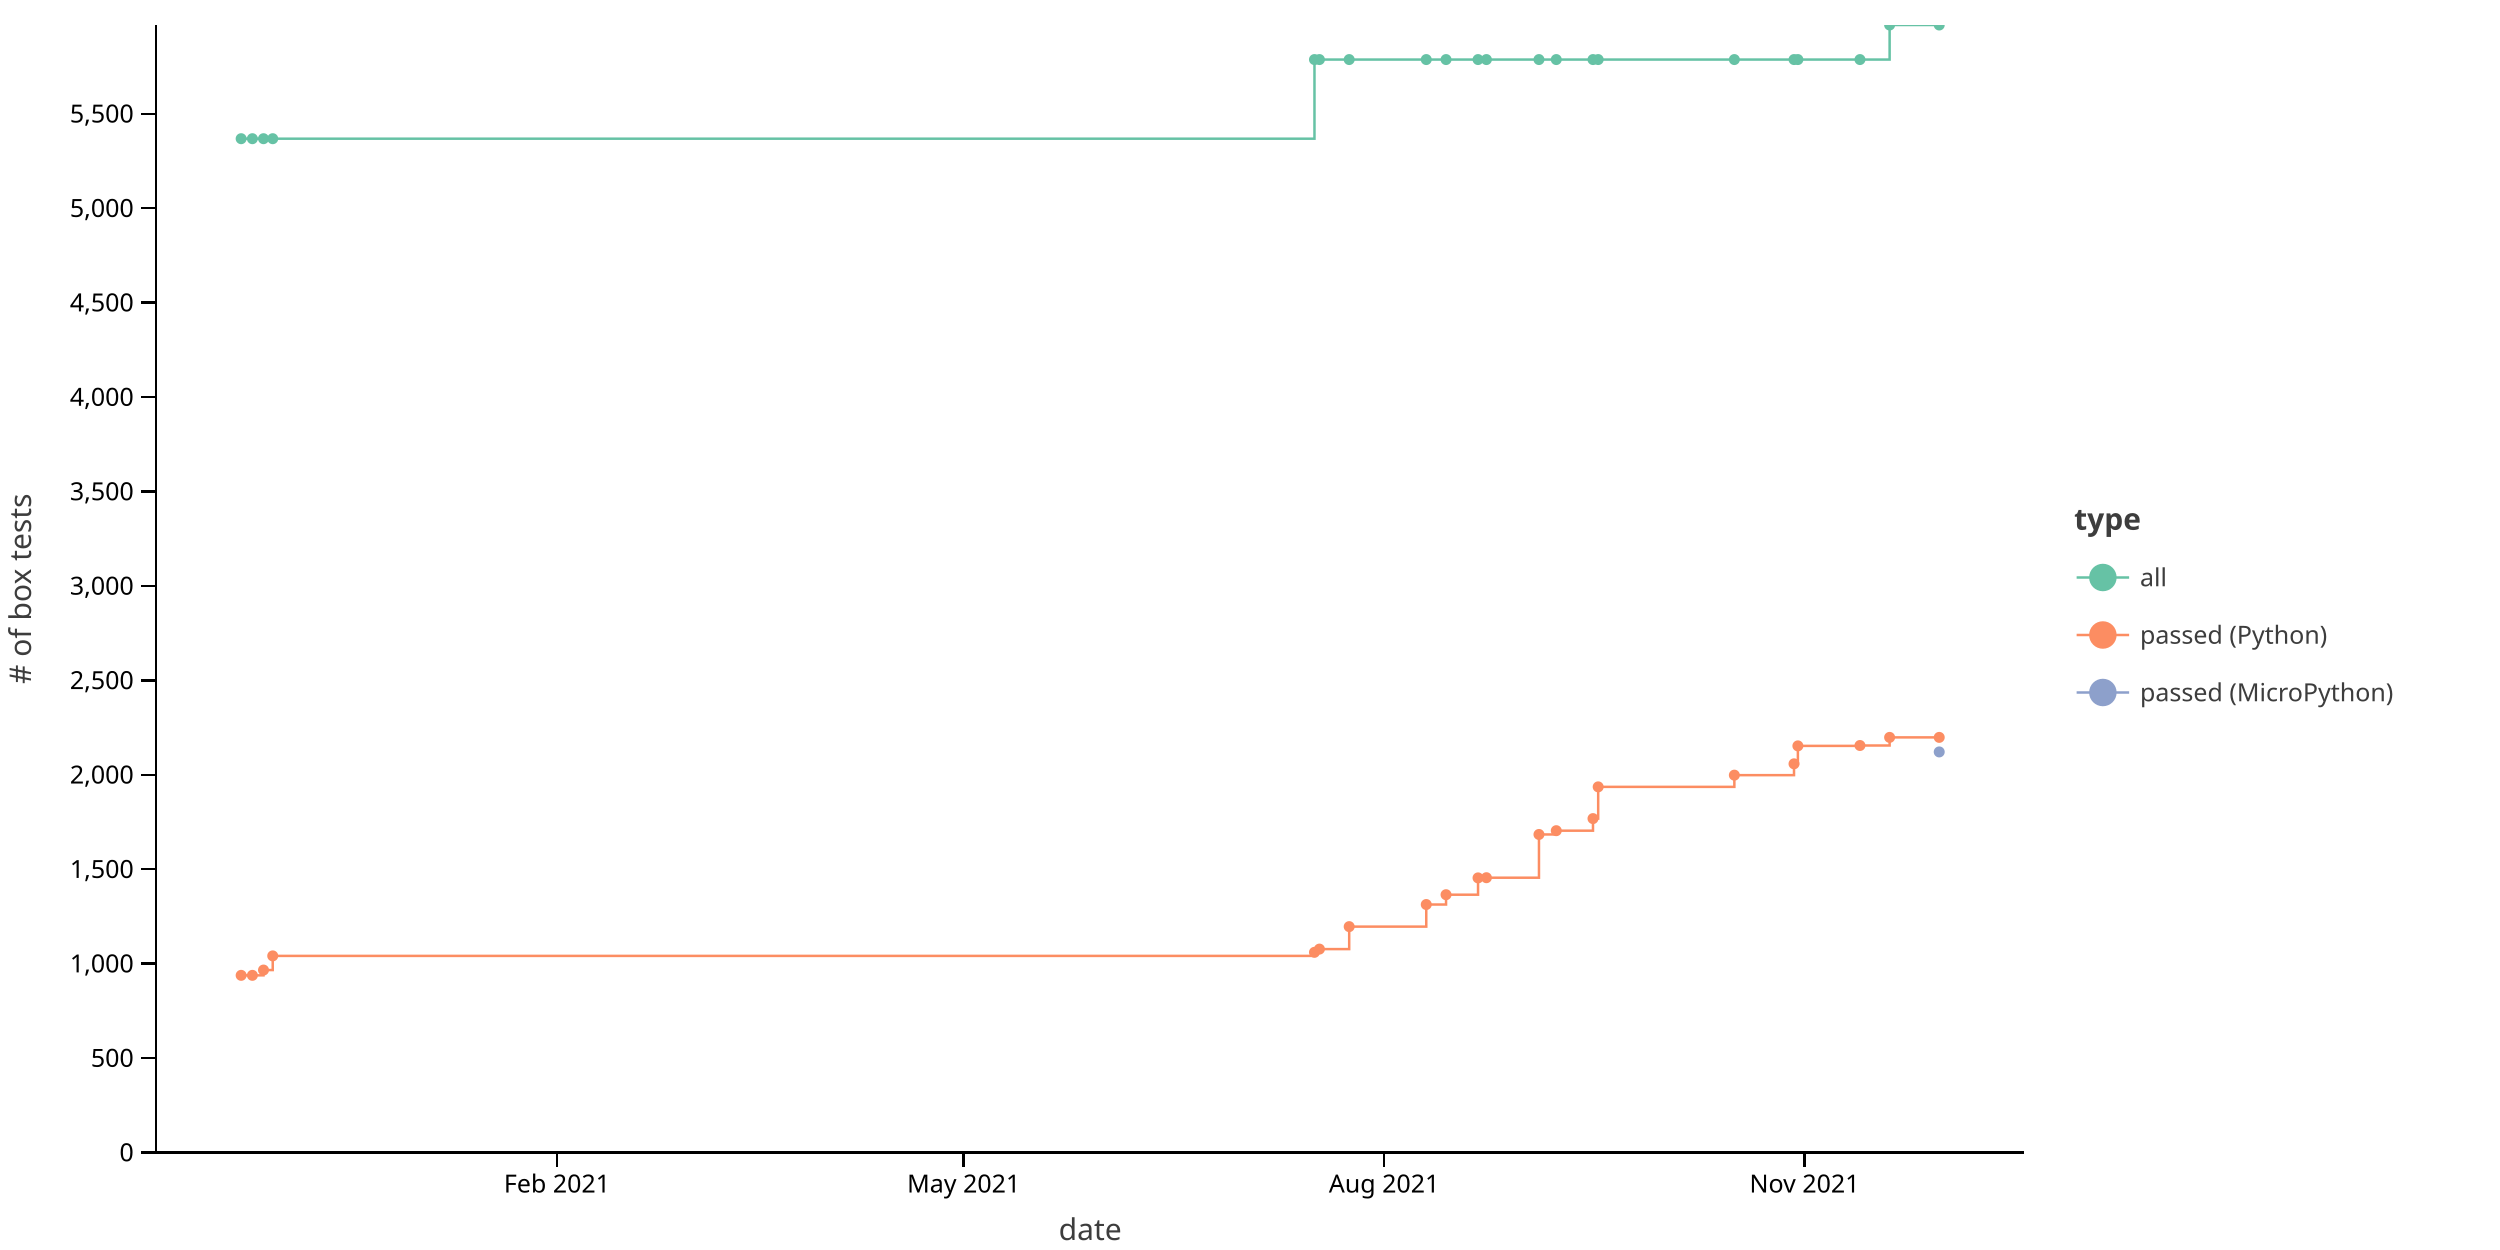
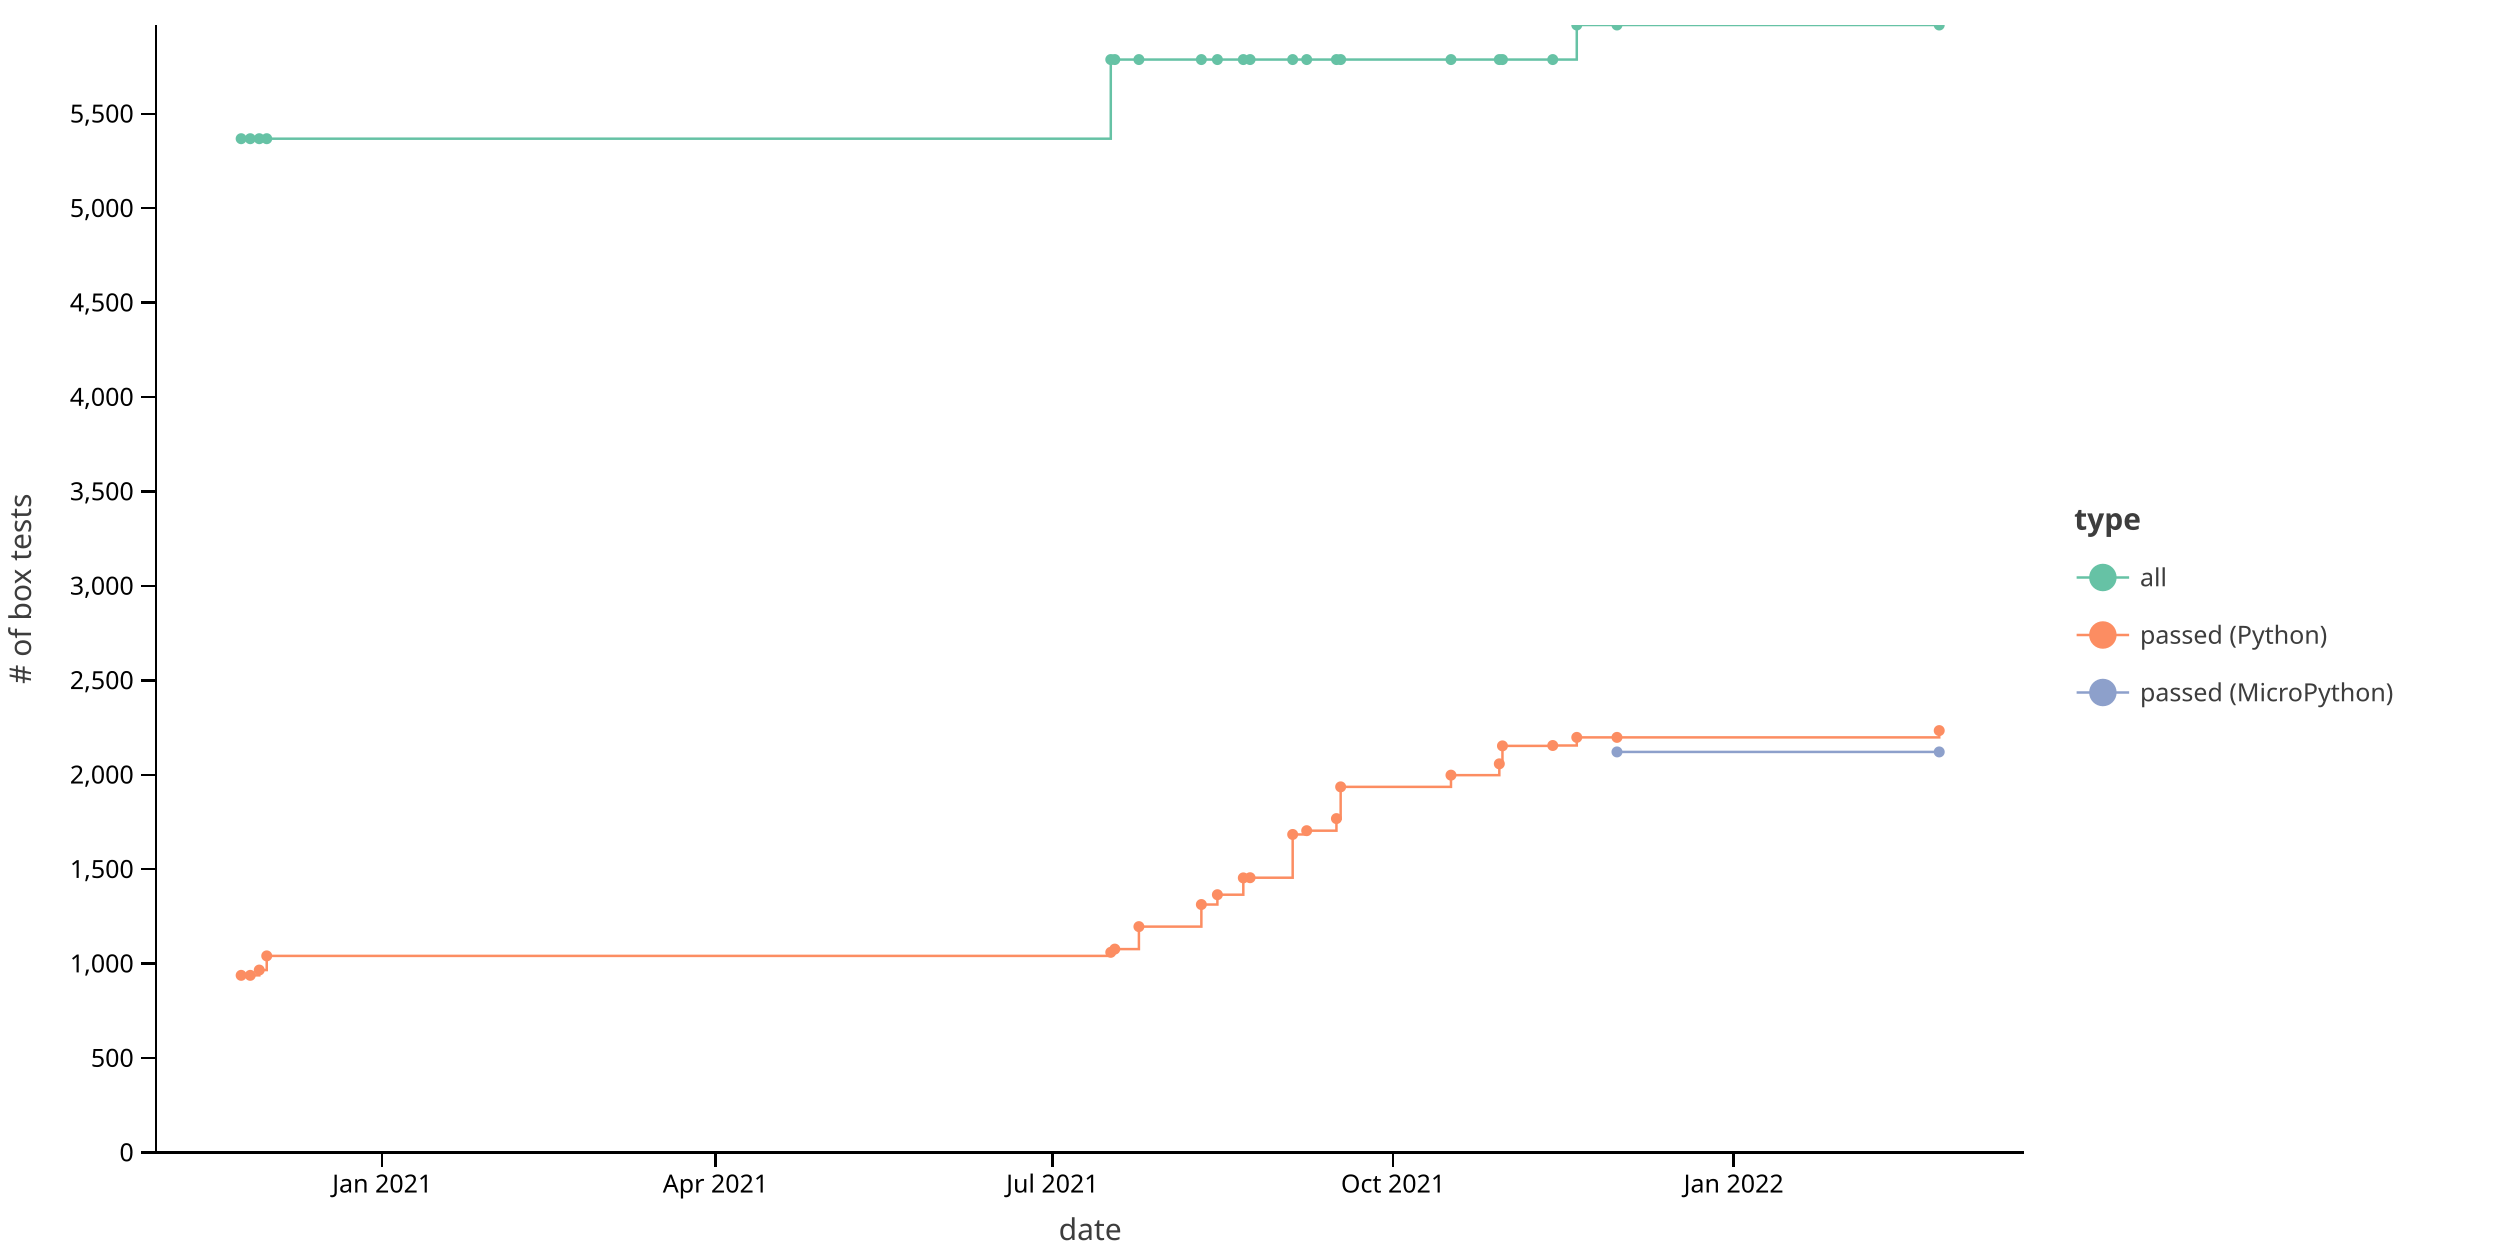
<svg xmlns="http://www.w3.org/2000/svg" class="plt-container" width="1000.0" height="500.0">
  <style type="text/css">
  .plt-container {
	font-family: "Lucida Grande", sans-serif;
	cursor: crosshair;
	user-select: none;
	-webkit-user-select: none;
	-moz-user-select: none;
	-ms-user-select: none;
}
.plt-backdrop {
   fill: white;
}
.plt-transparent .plt-backdrop {
   visibility: hidden;
}
text {
	font-size: 12px;
	fill: #3d3d3d;
	
	text-rendering: optimizeLegibility;
}
.plt-data-tooltip text {
	font-size: 12px;
}
.plt-axis-tooltip text {
	font-size: 12px;
}
.plt-axis line {
	shape-rendering: crispedges;
}
.plt-plot-title {

  font-size: 16.0px;
  font-weight: bold;
}
.plt-axis .tick text {

  font-size: 10.0px;
}
.plt-axis.small-tick-font .tick text {

  font-size: 8.0px;
}
.plt-axis-title text {

  font-size: 12.0px;
}
.plt_legend .legend-title text {

  font-size: 12.0px;
  font-weight: bold;
}
.plt_legend text {

  font-size: 10.0px;
}

  </style>
  <rect class="plt-backdrop" width="100%" height="100%">
  </rect>
  <g class="plt-plot">
    <g transform="translate(20.0 10.0 ) ">
      <g transform="translate(42.5 451.0 ) " class="plt-axis">
-         <g class="tick" transform="translate(160.2793 0.0 ) ">
+         <g class="tick" transform="translate(90.39532 0.0 ) ">
          <line stroke-width="1.0" stroke="rgb(0,0,0)" stroke-opacity="1.0" x2="0.0" y2="6.0">
          </line>
          <g transform="translate(0.0 9.0 ) ">
            <text style="fill:#000000;" text-anchor="middle" dy="0.7em">
-             Feb 2021
-             </text>
-           </g>
-         </g>
-         <g class="tick" transform="translate(322.9644 0.0 ) ">
+             Jan 2021
+             </text>
+           </g>
+         </g>
+         <g class="tick" transform="translate(223.6875 0.0 ) ">
          <line stroke-width="1.0" stroke="rgb(0,0,0)" stroke-opacity="1.0" x2="0.0" y2="6.0">
          </line>
          <g transform="translate(0.0 9.0 ) ">
            <text style="fill:#000000;" text-anchor="middle" dy="0.7em">
-             May 2021
-             </text>
-           </g>
-         </g>
-         <g class="tick" transform="translate(491.1332 0.0 ) ">
+             Apr 2021
+             </text>
+           </g>
+         </g>
+         <g class="tick" transform="translate(358.4607 0.0 ) ">
          <line stroke-width="1.0" stroke="rgb(0,0,0)" stroke-opacity="1.0" x2="0.0" y2="6.0">
          </line>
          <g transform="translate(0.0 9.0 ) ">
            <text style="fill:#000000;" text-anchor="middle" dy="0.7em">
-             Aug 2021
-             </text>
-           </g>
-         </g>
-         <g class="tick" transform="translate(659.3021 0.0 ) ">
+             Jul 2021
+             </text>
+           </g>
+         </g>
+         <g class="tick" transform="translate(494.715 0.0 ) ">
          <line stroke-width="1.0" stroke="rgb(0,0,0)" stroke-opacity="1.0" x2="0.0" y2="6.0">
          </line>
          <g transform="translate(0.0 9.0 ) ">
            <text style="fill:#000000;" text-anchor="middle" dy="0.7em">
-             Nov 2021
+             Oct 2021
+             </text>
+           </g>
+         </g>
+         <g class="tick" transform="translate(630.9692 0.0 ) ">
+           <line stroke-width="1.0" stroke="rgb(0,0,0)" stroke-opacity="1.0" x2="0.0" y2="6.0">
+           </line>
+           <g transform="translate(0.0 9.0 ) ">
+             <text style="fill:#000000;" text-anchor="middle" dy="0.7em">
+             Jan 2022
            </text>
          </g>
        </g>
        <line x1="0.0" y1="0.0" x2="747.15" y2="0.0" stroke-width="1.0" stroke="rgb(0,0,0)" stroke-opacity="1.0">
        </line>
      </g>
      <g transform="translate(42.5 0.0 ) " class="plt-axis">
        <g class="tick" transform="translate(0.0 451.0 ) ">
          <line stroke-width="1.0" stroke="rgb(0,0,0)" stroke-opacity="1.0" x2="-6.0" y2="0.0">
          </line>
          <g transform="translate(-9.0 0.0 ) ">
            <text style="fill:#000000;" text-anchor="end" dy="0.35em">
            0
            </text>
          </g>
        </g>
        <g class="tick" transform="translate(0.0 413.2278 ) ">
          <line stroke-width="1.0" stroke="rgb(0,0,0)" stroke-opacity="1.0" x2="-6.0" y2="0.0">
          </line>
          <g transform="translate(-9.0 0.0 ) ">
            <text style="fill:#000000;" text-anchor="end" dy="0.35em">
            500
            </text>
          </g>
        </g>
        <g class="tick" transform="translate(0.0 375.4556 ) ">
          <line stroke-width="1.0" stroke="rgb(0,0,0)" stroke-opacity="1.0" x2="-6.0" y2="0.0">
          </line>
          <g transform="translate(-9.0 0.0 ) ">
            <text style="fill:#000000;" text-anchor="end" dy="0.35em">
            1,000
            </text>
          </g>
        </g>
        <g class="tick" transform="translate(0.0 337.6834 ) ">
          <line stroke-width="1.0" stroke="rgb(0,0,0)" stroke-opacity="1.0" x2="-6.0" y2="0.0">
          </line>
          <g transform="translate(-9.0 0.0 ) ">
            <text style="fill:#000000;" text-anchor="end" dy="0.35em">
            1,500
            </text>
          </g>
        </g>
        <g class="tick" transform="translate(0.0 299.9112 ) ">
          <line stroke-width="1.0" stroke="rgb(0,0,0)" stroke-opacity="1.0" x2="-6.0" y2="0.0">
          </line>
          <g transform="translate(-9.0 0.0 ) ">
            <text style="fill:#000000;" text-anchor="end" dy="0.35em">
            2,000
            </text>
          </g>
        </g>
        <g class="tick" transform="translate(0.0 262.139 ) ">
          <line stroke-width="1.0" stroke="rgb(0,0,0)" stroke-opacity="1.0" x2="-6.0" y2="0.0">
          </line>
          <g transform="translate(-9.0 0.0 ) ">
            <text style="fill:#000000;" text-anchor="end" dy="0.35em">
            2,500
            </text>
          </g>
        </g>
        <g class="tick" transform="translate(0.0 224.3668 ) ">
          <line stroke-width="1.0" stroke="rgb(0,0,0)" stroke-opacity="1.0" x2="-6.0" y2="0.0">
          </line>
          <g transform="translate(-9.0 0.0 ) ">
            <text style="fill:#000000;" text-anchor="end" dy="0.35em">
            3,000
            </text>
          </g>
        </g>
        <g class="tick" transform="translate(0.0 186.5946 ) ">
          <line stroke-width="1.0" stroke="rgb(0,0,0)" stroke-opacity="1.0" x2="-6.0" y2="0.0">
          </line>
          <g transform="translate(-9.0 0.0 ) ">
            <text style="fill:#000000;" text-anchor="end" dy="0.35em">
            3,500
            </text>
          </g>
        </g>
        <g class="tick" transform="translate(0.0 148.8224 ) ">
          <line stroke-width="1.0" stroke="rgb(0,0,0)" stroke-opacity="1.0" x2="-6.0" y2="0.0">
          </line>
          <g transform="translate(-9.0 0.0 ) ">
            <text style="fill:#000000;" text-anchor="end" dy="0.35em">
            4,000
            </text>
          </g>
        </g>
        <g class="tick" transform="translate(0.0 111.0503 ) ">
          <line stroke-width="1.0" stroke="rgb(0,0,0)" stroke-opacity="1.0" x2="-6.0" y2="0.0">
          </line>
          <g transform="translate(-9.0 0.0 ) ">
            <text style="fill:#000000;" text-anchor="end" dy="0.35em">
            4,500
            </text>
          </g>
        </g>
        <g class="tick" transform="translate(0.0 73.27806 ) ">
          <line stroke-width="1.0" stroke="rgb(0,0,0)" stroke-opacity="1.0" x2="-6.0" y2="0.0">
          </line>
          <g transform="translate(-9.0 0.0 ) ">
            <text style="fill:#000000;" text-anchor="end" dy="0.35em">
            5,000
            </text>
          </g>
        </g>
        <g class="tick" transform="translate(0.0 35.50586 ) ">
          <line stroke-width="1.0" stroke="rgb(0,0,0)" stroke-opacity="1.0" x2="-6.0" y2="0.0">
          </line>
          <g transform="translate(-9.0 0.0 ) ">
            <text style="fill:#000000;" text-anchor="end" dy="0.35em">
            5,500
            </text>
          </g>
        </g>
        <line x1="0.0" y1="0.0" x2="0.0" y2="451.0" stroke-width="1.0" stroke="rgb(0,0,0)" stroke-opacity="1.0">
        </line>
      </g>
      <g transform="translate(42.5 0.0 ) " clip-path="url(#clip-0)" clip-bounds-jfx="[rect (0.0, 0.0), (747.15, 451.0)]">
        <defs>
          <clipPath id="clip-0">
            <rect x="0.0" y="0.0" width="747.15" height="451.0">
            </rect>
          </clipPath>
        </defs>
        <g>
-           <path d="M33.961 45.478 L33.961 45.478 L38.454 45.478 L38.454 45.478 L42.901 45.478 L42.901 45.478 L46.592 45.478 L46.592 45.478 L463.289 45.478 L463.289 13.825 L465.272 13.825 L465.272 13.825 L477.177 13.825 L477.177 13.825 L508.006 13.825 L508.006 13.825 L515.919 13.825 L515.919 13.825 L528.717 13.825 L528.717 13.825 L532.065 13.825 L532.065 13.825 L553.088 13.825 L553.088 13.825 L560.011 13.825 L560.011 13.825 L574.695 13.825 L574.695 13.825 L576.774 13.825 L576.774 13.825 L631.241 13.825 L631.241 13.825 L655.106 13.825 L655.106 13.825 L656.654 13.825 L656.654 13.825 L681.483 13.825 L681.483 13.825 L693.348 13.825 L693.348 0.0 L713.189 0.0 L713.189 0.0 " fill="none" stroke-width="1.0" stroke="rgb(102,194,165)" stroke-opacity="1.0">
+           <path d="M33.961 45.478 L33.961 45.478 L37.602 45.478 L37.602 45.478 L41.205 45.478 L41.205 45.478 L44.195 45.478 L44.195 45.478 L381.812 45.478 L381.812 13.825 L383.419 13.825 L383.419 13.825 L393.065 13.825 L393.065 13.825 L418.043 13.825 L418.043 13.825 L424.454 13.825 L424.454 13.825 L434.823 13.825 L434.823 13.825 L437.536 13.825 L437.536 13.825 L454.57 13.825 L454.57 13.825 L460.179 13.825 L460.179 13.825 L472.077 13.825 L472.077 13.825 L473.761 13.825 L473.761 13.825 L517.891 13.825 L517.891 13.825 L537.227 13.825 L537.227 13.825 L538.481 13.825 L538.481 13.825 L558.598 13.825 L558.598 13.825 L568.211 13.825 L568.211 0.0 L584.287 0.0 L584.287 0.0 L713.189 0.0 L713.189 0.0 " fill="none" stroke-width="1.0" stroke="rgb(102,194,165)" stroke-opacity="1.0">
          </path>
        </g>
        <g>
-           <path d="M33.961 380.139 L33.961 380.139 L38.454 380.139 L38.454 380.139 L42.901 380.139 L42.901 378.024 L46.592 378.024 L46.592 372.358 L463.289 372.358 L463.289 370.923 L465.272 370.923 L465.272 369.639 L477.177 369.639 L477.177 360.649 L508.006 360.649 L508.006 351.81 L515.919 351.81 L515.919 347.882 L528.717 347.882 L528.717 341.158 L532.065 341.158 L532.065 341.083 L553.088 341.083 L553.088 323.783 L560.011 323.783 L560.011 322.272 L574.695 322.272 L574.695 317.438 L576.774 317.438 L576.774 304.746 L631.241 304.746 L631.241 300.062 L655.106 300.062 L655.106 295.53 L656.654 295.53 L656.654 288.353 L681.483 288.353 L681.483 288.202 L693.348 288.202 L693.348 284.953 L713.189 284.953 L713.189 284.953 " fill="none" stroke-width="1.0" stroke="rgb(252,141,98)" stroke-opacity="1.0">
+           <path d="M33.961 380.139 L33.961 380.139 L37.602 380.139 L37.602 380.139 L41.205 380.139 L41.205 378.024 L44.195 378.024 L44.195 372.358 L381.812 372.358 L381.812 370.923 L383.419 370.923 L383.419 369.639 L393.065 369.639 L393.065 360.649 L418.043 360.649 L418.043 351.81 L424.454 351.81 L424.454 347.882 L434.823 347.882 L434.823 341.158 L437.536 341.158 L437.536 341.083 L454.57 341.083 L454.57 323.783 L460.179 323.783 L460.179 322.272 L472.077 322.272 L472.077 317.438 L473.761 317.438 L473.761 304.746 L517.891 304.746 L517.891 300.062 L537.227 300.062 L537.227 295.53 L538.481 295.53 L538.481 288.353 L558.598 288.353 L558.598 288.202 L568.211 288.202 L568.211 284.953 L584.287 284.953 L584.287 284.953 L713.189 284.953 L713.189 282.234 " fill="none" stroke-width="1.0" stroke="rgb(252,141,98)" stroke-opacity="1.0">
          </path>
        </g>
        <g>
-           <path d="M713.189 290.77 L713.189 290.77 " fill="none" stroke-width="1.0" stroke="rgb(141,160,203)" stroke-opacity="1.0">
+           <path d="M584.287 290.77 L584.287 290.77 L713.189 290.77 L713.189 290.77 " fill="none" stroke-width="1.0" stroke="rgb(141,160,203)" stroke-opacity="1.0">
          </path>
        </g>
      </g>
      <g transform="translate(42.5 0.0 ) " clip-path="url(#clip-1)" clip-bounds-jfx="[rect (0.0, 0.0), (747.15, 451.0)]">
        <defs>
          <clipPath id="clip-1">
            <rect x="0.0" y="0.0" width="747.15" height="451.0">
            </rect>
          </clipPath>
        </defs>
        <g>
          <g>
            <circle fill="#66c2a5" stroke="#66c2a5" stroke-opacity="0.0" stroke-width="0.0" cx="33.961" cy="45.478" r="2.2" />
-             <circle fill="#66c2a5" stroke="#66c2a5" stroke-opacity="0.0" stroke-width="0.0" cx="38.454" cy="45.478" r="2.2" />
-             <circle fill="#66c2a5" stroke="#66c2a5" stroke-opacity="0.0" stroke-width="0.0" cx="42.901" cy="45.478" r="2.2" />
-             <circle fill="#66c2a5" stroke="#66c2a5" stroke-opacity="0.0" stroke-width="0.0" cx="46.592" cy="45.478" r="2.2" />
-             <circle fill="#66c2a5" stroke="#66c2a5" stroke-opacity="0.0" stroke-width="0.0" cx="463.289" cy="13.825" r="2.2" />
-             <circle fill="#66c2a5" stroke="#66c2a5" stroke-opacity="0.0" stroke-width="0.0" cx="465.272" cy="13.825" r="2.2" />
-             <circle fill="#66c2a5" stroke="#66c2a5" stroke-opacity="0.0" stroke-width="0.0" cx="477.177" cy="13.825" r="2.2" />
-             <circle fill="#66c2a5" stroke="#66c2a5" stroke-opacity="0.0" stroke-width="0.0" cx="508.006" cy="13.825" r="2.2" />
-             <circle fill="#66c2a5" stroke="#66c2a5" stroke-opacity="0.0" stroke-width="0.0" cx="515.919" cy="13.825" r="2.2" />
-             <circle fill="#66c2a5" stroke="#66c2a5" stroke-opacity="0.0" stroke-width="0.0" cx="528.717" cy="13.825" r="2.2" />
-             <circle fill="#66c2a5" stroke="#66c2a5" stroke-opacity="0.0" stroke-width="0.0" cx="532.065" cy="13.825" r="2.2" />
-             <circle fill="#66c2a5" stroke="#66c2a5" stroke-opacity="0.0" stroke-width="0.0" cx="553.088" cy="13.825" r="2.2" />
-             <circle fill="#66c2a5" stroke="#66c2a5" stroke-opacity="0.0" stroke-width="0.0" cx="560.011" cy="13.825" r="2.2" />
-             <circle fill="#66c2a5" stroke="#66c2a5" stroke-opacity="0.0" stroke-width="0.0" cx="574.695" cy="13.825" r="2.2" />
-             <circle fill="#66c2a5" stroke="#66c2a5" stroke-opacity="0.0" stroke-width="0.0" cx="576.774" cy="13.825" r="2.2" />
-             <circle fill="#66c2a5" stroke="#66c2a5" stroke-opacity="0.0" stroke-width="0.0" cx="631.241" cy="13.825" r="2.2" />
-             <circle fill="#66c2a5" stroke="#66c2a5" stroke-opacity="0.0" stroke-width="0.0" cx="655.106" cy="13.825" r="2.2" />
-             <circle fill="#66c2a5" stroke="#66c2a5" stroke-opacity="0.0" stroke-width="0.0" cx="656.654" cy="13.825" r="2.2" />
-             <circle fill="#66c2a5" stroke="#66c2a5" stroke-opacity="0.0" stroke-width="0.0" cx="681.483" cy="13.825" r="2.2" />
-             <circle fill="#66c2a5" stroke="#66c2a5" stroke-opacity="0.0" stroke-width="0.0" cx="693.348" cy="0.0" r="2.2" />
+             <circle fill="#66c2a5" stroke="#66c2a5" stroke-opacity="0.0" stroke-width="0.0" cx="37.602" cy="45.478" r="2.2" />
+             <circle fill="#66c2a5" stroke="#66c2a5" stroke-opacity="0.0" stroke-width="0.0" cx="41.205" cy="45.478" r="2.2" />
+             <circle fill="#66c2a5" stroke="#66c2a5" stroke-opacity="0.0" stroke-width="0.0" cx="44.195" cy="45.478" r="2.2" />
+             <circle fill="#66c2a5" stroke="#66c2a5" stroke-opacity="0.0" stroke-width="0.0" cx="381.812" cy="13.825" r="2.2" />
+             <circle fill="#66c2a5" stroke="#66c2a5" stroke-opacity="0.0" stroke-width="0.0" cx="383.419" cy="13.825" r="2.2" />
+             <circle fill="#66c2a5" stroke="#66c2a5" stroke-opacity="0.0" stroke-width="0.0" cx="393.065" cy="13.825" r="2.2" />
+             <circle fill="#66c2a5" stroke="#66c2a5" stroke-opacity="0.0" stroke-width="0.0" cx="418.043" cy="13.825" r="2.2" />
+             <circle fill="#66c2a5" stroke="#66c2a5" stroke-opacity="0.0" stroke-width="0.0" cx="424.454" cy="13.825" r="2.2" />
+             <circle fill="#66c2a5" stroke="#66c2a5" stroke-opacity="0.0" stroke-width="0.0" cx="434.823" cy="13.825" r="2.2" />
+             <circle fill="#66c2a5" stroke="#66c2a5" stroke-opacity="0.0" stroke-width="0.0" cx="437.536" cy="13.825" r="2.2" />
+             <circle fill="#66c2a5" stroke="#66c2a5" stroke-opacity="0.0" stroke-width="0.0" cx="454.57" cy="13.825" r="2.2" />
+             <circle fill="#66c2a5" stroke="#66c2a5" stroke-opacity="0.0" stroke-width="0.0" cx="460.179" cy="13.825" r="2.2" />
+             <circle fill="#66c2a5" stroke="#66c2a5" stroke-opacity="0.0" stroke-width="0.0" cx="472.077" cy="13.825" r="2.2" />
+             <circle fill="#66c2a5" stroke="#66c2a5" stroke-opacity="0.0" stroke-width="0.0" cx="473.761" cy="13.825" r="2.2" />
+             <circle fill="#66c2a5" stroke="#66c2a5" stroke-opacity="0.0" stroke-width="0.0" cx="517.891" cy="13.825" r="2.2" />
+             <circle fill="#66c2a5" stroke="#66c2a5" stroke-opacity="0.0" stroke-width="0.0" cx="537.227" cy="13.825" r="2.2" />
+             <circle fill="#66c2a5" stroke="#66c2a5" stroke-opacity="0.0" stroke-width="0.0" cx="538.481" cy="13.825" r="2.2" />
+             <circle fill="#66c2a5" stroke="#66c2a5" stroke-opacity="0.0" stroke-width="0.0" cx="558.598" cy="13.825" r="2.2" />
+             <circle fill="#66c2a5" stroke="#66c2a5" stroke-opacity="0.0" stroke-width="0.0" cx="568.211" cy="0.0" r="2.2" />
+             <circle fill="#66c2a5" stroke="#66c2a5" stroke-opacity="0.0" stroke-width="0.0" cx="584.287" cy="0.0" r="2.2" />
            <circle fill="#66c2a5" stroke="#66c2a5" stroke-opacity="0.0" stroke-width="0.0" cx="713.189" cy="0.0" r="2.2" />
            <circle fill="#fc8d62" stroke="#fc8d62" stroke-opacity="0.0" stroke-width="0.0" cx="33.961" cy="380.139" r="2.2" />
-             <circle fill="#fc8d62" stroke="#fc8d62" stroke-opacity="0.0" stroke-width="0.0" cx="38.454" cy="380.139" r="2.2" />
-             <circle fill="#fc8d62" stroke="#fc8d62" stroke-opacity="0.0" stroke-width="0.0" cx="42.901" cy="378.024" r="2.2" />
-             <circle fill="#fc8d62" stroke="#fc8d62" stroke-opacity="0.0" stroke-width="0.0" cx="46.592" cy="372.358" r="2.2" />
-             <circle fill="#fc8d62" stroke="#fc8d62" stroke-opacity="0.0" stroke-width="0.0" cx="463.289" cy="370.923" r="2.2" />
-             <circle fill="#fc8d62" stroke="#fc8d62" stroke-opacity="0.0" stroke-width="0.0" cx="465.272" cy="369.639" r="2.2" />
-             <circle fill="#fc8d62" stroke="#fc8d62" stroke-opacity="0.0" stroke-width="0.0" cx="477.177" cy="360.649" r="2.2" />
-             <circle fill="#fc8d62" stroke="#fc8d62" stroke-opacity="0.0" stroke-width="0.0" cx="508.006" cy="351.81" r="2.2" />
-             <circle fill="#fc8d62" stroke="#fc8d62" stroke-opacity="0.0" stroke-width="0.0" cx="515.919" cy="347.882" r="2.2" />
-             <circle fill="#fc8d62" stroke="#fc8d62" stroke-opacity="0.0" stroke-width="0.0" cx="528.717" cy="341.158" r="2.2" />
-             <circle fill="#fc8d62" stroke="#fc8d62" stroke-opacity="0.0" stroke-width="0.0" cx="532.065" cy="341.083" r="2.2" />
-             <circle fill="#fc8d62" stroke="#fc8d62" stroke-opacity="0.0" stroke-width="0.0" cx="553.088" cy="323.783" r="2.2" />
-             <circle fill="#fc8d62" stroke="#fc8d62" stroke-opacity="0.0" stroke-width="0.0" cx="560.011" cy="322.272" r="2.2" />
-             <circle fill="#fc8d62" stroke="#fc8d62" stroke-opacity="0.0" stroke-width="0.0" cx="574.695" cy="317.438" r="2.2" />
-             <circle fill="#fc8d62" stroke="#fc8d62" stroke-opacity="0.0" stroke-width="0.0" cx="576.774" cy="304.746" r="2.2" />
-             <circle fill="#fc8d62" stroke="#fc8d62" stroke-opacity="0.0" stroke-width="0.0" cx="631.241" cy="300.062" r="2.2" />
-             <circle fill="#fc8d62" stroke="#fc8d62" stroke-opacity="0.0" stroke-width="0.0" cx="655.106" cy="295.53" r="2.2" />
-             <circle fill="#fc8d62" stroke="#fc8d62" stroke-opacity="0.0" stroke-width="0.0" cx="656.654" cy="288.353" r="2.2" />
-             <circle fill="#fc8d62" stroke="#fc8d62" stroke-opacity="0.0" stroke-width="0.0" cx="681.483" cy="288.202" r="2.2" />
-             <circle fill="#fc8d62" stroke="#fc8d62" stroke-opacity="0.0" stroke-width="0.0" cx="693.348" cy="284.953" r="2.2" />
-             <circle fill="#fc8d62" stroke="#fc8d62" stroke-opacity="0.0" stroke-width="0.0" cx="713.189" cy="284.953" r="2.2" />
+             <circle fill="#fc8d62" stroke="#fc8d62" stroke-opacity="0.0" stroke-width="0.0" cx="37.602" cy="380.139" r="2.2" />
+             <circle fill="#fc8d62" stroke="#fc8d62" stroke-opacity="0.0" stroke-width="0.0" cx="41.205" cy="378.024" r="2.2" />
+             <circle fill="#fc8d62" stroke="#fc8d62" stroke-opacity="0.0" stroke-width="0.0" cx="44.195" cy="372.358" r="2.2" />
+             <circle fill="#fc8d62" stroke="#fc8d62" stroke-opacity="0.0" stroke-width="0.0" cx="381.812" cy="370.923" r="2.2" />
+             <circle fill="#fc8d62" stroke="#fc8d62" stroke-opacity="0.0" stroke-width="0.0" cx="383.419" cy="369.639" r="2.2" />
+             <circle fill="#fc8d62" stroke="#fc8d62" stroke-opacity="0.0" stroke-width="0.0" cx="393.065" cy="360.649" r="2.2" />
+             <circle fill="#fc8d62" stroke="#fc8d62" stroke-opacity="0.0" stroke-width="0.0" cx="418.043" cy="351.81" r="2.2" />
+             <circle fill="#fc8d62" stroke="#fc8d62" stroke-opacity="0.0" stroke-width="0.0" cx="424.454" cy="347.882" r="2.2" />
+             <circle fill="#fc8d62" stroke="#fc8d62" stroke-opacity="0.0" stroke-width="0.0" cx="434.823" cy="341.158" r="2.2" />
+             <circle fill="#fc8d62" stroke="#fc8d62" stroke-opacity="0.0" stroke-width="0.0" cx="437.536" cy="341.083" r="2.2" />
+             <circle fill="#fc8d62" stroke="#fc8d62" stroke-opacity="0.0" stroke-width="0.0" cx="454.57" cy="323.783" r="2.2" />
+             <circle fill="#fc8d62" stroke="#fc8d62" stroke-opacity="0.0" stroke-width="0.0" cx="460.179" cy="322.272" r="2.2" />
+             <circle fill="#fc8d62" stroke="#fc8d62" stroke-opacity="0.0" stroke-width="0.0" cx="472.077" cy="317.438" r="2.2" />
+             <circle fill="#fc8d62" stroke="#fc8d62" stroke-opacity="0.0" stroke-width="0.0" cx="473.761" cy="304.746" r="2.2" />
+             <circle fill="#fc8d62" stroke="#fc8d62" stroke-opacity="0.0" stroke-width="0.0" cx="517.891" cy="300.062" r="2.2" />
+             <circle fill="#fc8d62" stroke="#fc8d62" stroke-opacity="0.0" stroke-width="0.0" cx="537.227" cy="295.53" r="2.2" />
+             <circle fill="#fc8d62" stroke="#fc8d62" stroke-opacity="0.0" stroke-width="0.0" cx="538.481" cy="288.353" r="2.2" />
+             <circle fill="#fc8d62" stroke="#fc8d62" stroke-opacity="0.0" stroke-width="0.0" cx="558.598" cy="288.202" r="2.2" />
+             <circle fill="#fc8d62" stroke="#fc8d62" stroke-opacity="0.0" stroke-width="0.0" cx="568.211" cy="284.953" r="2.2" />
+             <circle fill="#fc8d62" stroke="#fc8d62" stroke-opacity="0.0" stroke-width="0.0" cx="584.287" cy="284.953" r="2.2" />
+             <circle fill="#fc8d62" stroke="#fc8d62" stroke-opacity="0.0" stroke-width="0.0" cx="713.189" cy="282.234" r="2.2" />
+             <circle fill="#8da0cb" stroke="#8da0cb" stroke-opacity="0.0" stroke-width="0.0" cx="584.287" cy="290.77" r="2.2" />
            <circle fill="#8da0cb" stroke="#8da0cb" stroke-opacity="0.0" stroke-width="0.0" cx="713.189" cy="290.77" r="2.2" />
          </g>
        </g>
      </g>
    </g>
    <g class="plt-axis">
      <g transform="translate(4.0 235.5 ) rotate(-90.0 ) " class="plt-axis-title">
        <text text-anchor="middle" dy="0.7em">
        # of box tests
        </text>
      </g>
    </g>
    <g class="plt-axis">
      <g transform="translate(436.075 496.0 ) " class="plt-axis-title">
        <text text-anchor="middle">
        date
        </text>
      </g>
    </g>
    <g transform="translate(819.65 197.5 ) " class="plt_legend">
      <rect x="5.0" y="5.0" height="95.0" width="170.35" fill="rgb(255,255,255)" fill-opacity="1.0">
      </rect>
      <g transform="translate(10.0 10.0 ) ">
        <g class="legend-title" transform="translate(0.0 -4.0 ) ">
          <text dy="0.7em">
          type
          </text>
        </g>
        <g transform="translate(0.0 12.0 ) ">
          <g transform="">
            <g>
              <rect x="1.0" y="1.0" height="21.0" width="21.0" stroke-width="1.0" stroke="rgb(255,255,255)" stroke-opacity="1.0" fill="rgb(255,255,255)" fill-opacity="1.0">
              </rect>
              <g transform="translate(1.0 1.0 ) ">
                <g>
                  <line x1="0.0" y1="10.5" x2="21.0" y2="10.5" stroke="rgb(102,194,165)" stroke-opacity="1.0" fill="rgb(17,142,216)" fill-opacity="1.0" stroke-width="1.0">
                  </line>
                </g>
                <g>
                  <g>
                    <circle fill="#66c2a5" stroke="#66c2a5" stroke-opacity="0.0" stroke-width="0.0" cx="10.5" cy="10.5" r="5.5" />
                  </g>
                </g>
              </g>
              <rect x="0.0" y="0.0" height="23.0" width="23.0" stroke-width="1.0" stroke="rgb(255,255,255)" stroke-opacity="1.0" fill="none">
              </rect>
            </g>
            <g transform="translate(26.35 11.5 ) ">
              <text dy="0.35em">
              all
              </text>
            </g>
          </g>
          <g transform="translate(0.0 23.0 ) ">
            <g>
              <rect x="1.0" y="1.0" height="21.0" width="21.0" stroke-width="1.0" stroke="rgb(255,255,255)" stroke-opacity="1.0" fill="rgb(255,255,255)" fill-opacity="1.0">
              </rect>
              <g transform="translate(1.0 1.0 ) ">
                <g>
                  <line x1="0.0" y1="10.5" x2="21.0" y2="10.5" stroke="rgb(252,141,98)" stroke-opacity="1.0" fill="rgb(17,142,216)" fill-opacity="1.0" stroke-width="1.0">
                  </line>
                </g>
                <g>
                  <g>
                    <circle fill="#fc8d62" stroke="#fc8d62" stroke-opacity="0.0" stroke-width="0.0" cx="10.5" cy="10.5" r="5.5" />
                  </g>
                </g>
              </g>
              <rect x="0.0" y="0.0" height="23.0" width="23.0" stroke-width="1.0" stroke="rgb(255,255,255)" stroke-opacity="1.0" fill="none">
              </rect>
            </g>
            <g transform="translate(26.35 11.5 ) ">
              <text dy="0.35em">
              passed (Python)
              </text>
            </g>
          </g>
          <g transform="translate(0.0 46.0 ) ">
            <g>
              <rect x="1.0" y="1.0" height="21.0" width="21.0" stroke-width="1.0" stroke="rgb(255,255,255)" stroke-opacity="1.0" fill="rgb(255,255,255)" fill-opacity="1.0">
              </rect>
              <g transform="translate(1.0 1.0 ) ">
                <g>
                  <line x1="0.0" y1="10.5" x2="21.0" y2="10.5" stroke="rgb(141,160,203)" stroke-opacity="1.0" fill="rgb(17,142,216)" fill-opacity="1.0" stroke-width="1.0">
                  </line>
                </g>
                <g>
                  <g>
                    <circle fill="#8da0cb" stroke="#8da0cb" stroke-opacity="0.0" stroke-width="0.0" cx="10.5" cy="10.5" r="5.5" />
                  </g>
                </g>
              </g>
              <rect x="0.0" y="0.0" height="23.0" width="23.0" stroke-width="1.0" stroke="rgb(255,255,255)" stroke-opacity="1.0" fill="none">
              </rect>
            </g>
            <g transform="translate(26.35 11.5 ) ">
              <text dy="0.35em">
              passed (MicroPython)
              </text>
            </g>
          </g>
        </g>
      </g>
    </g>
  </g>
</svg>
